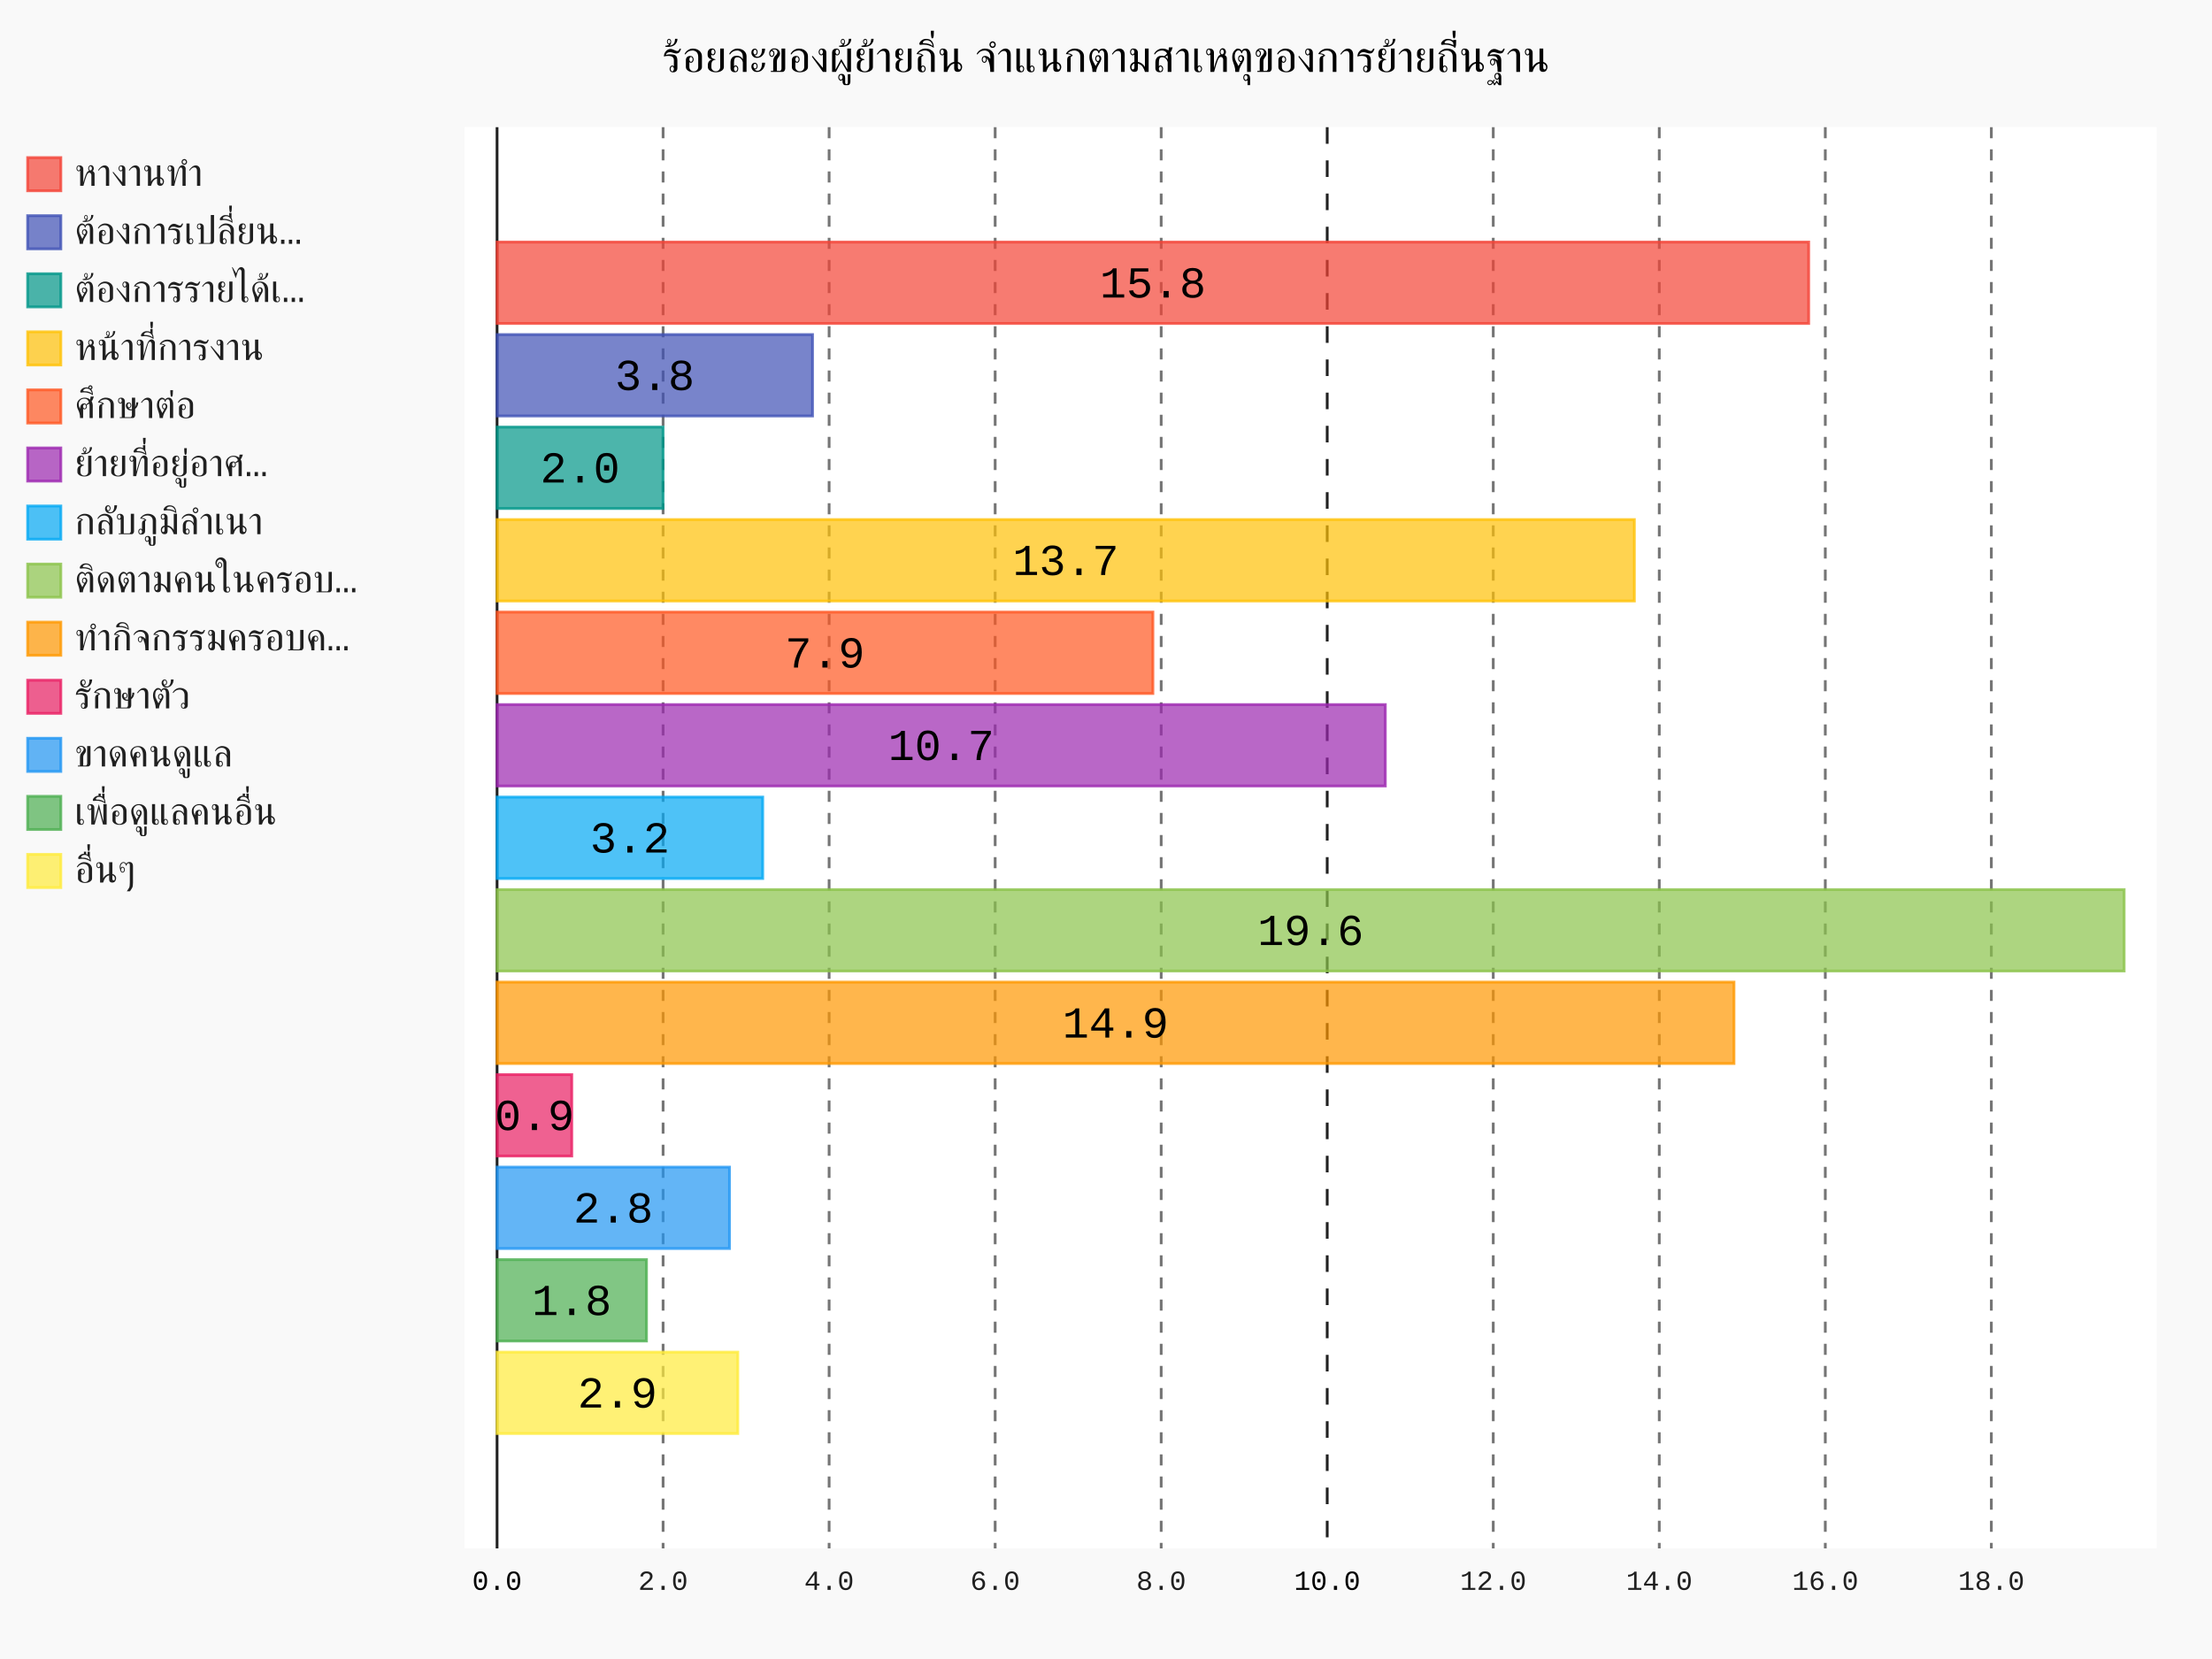
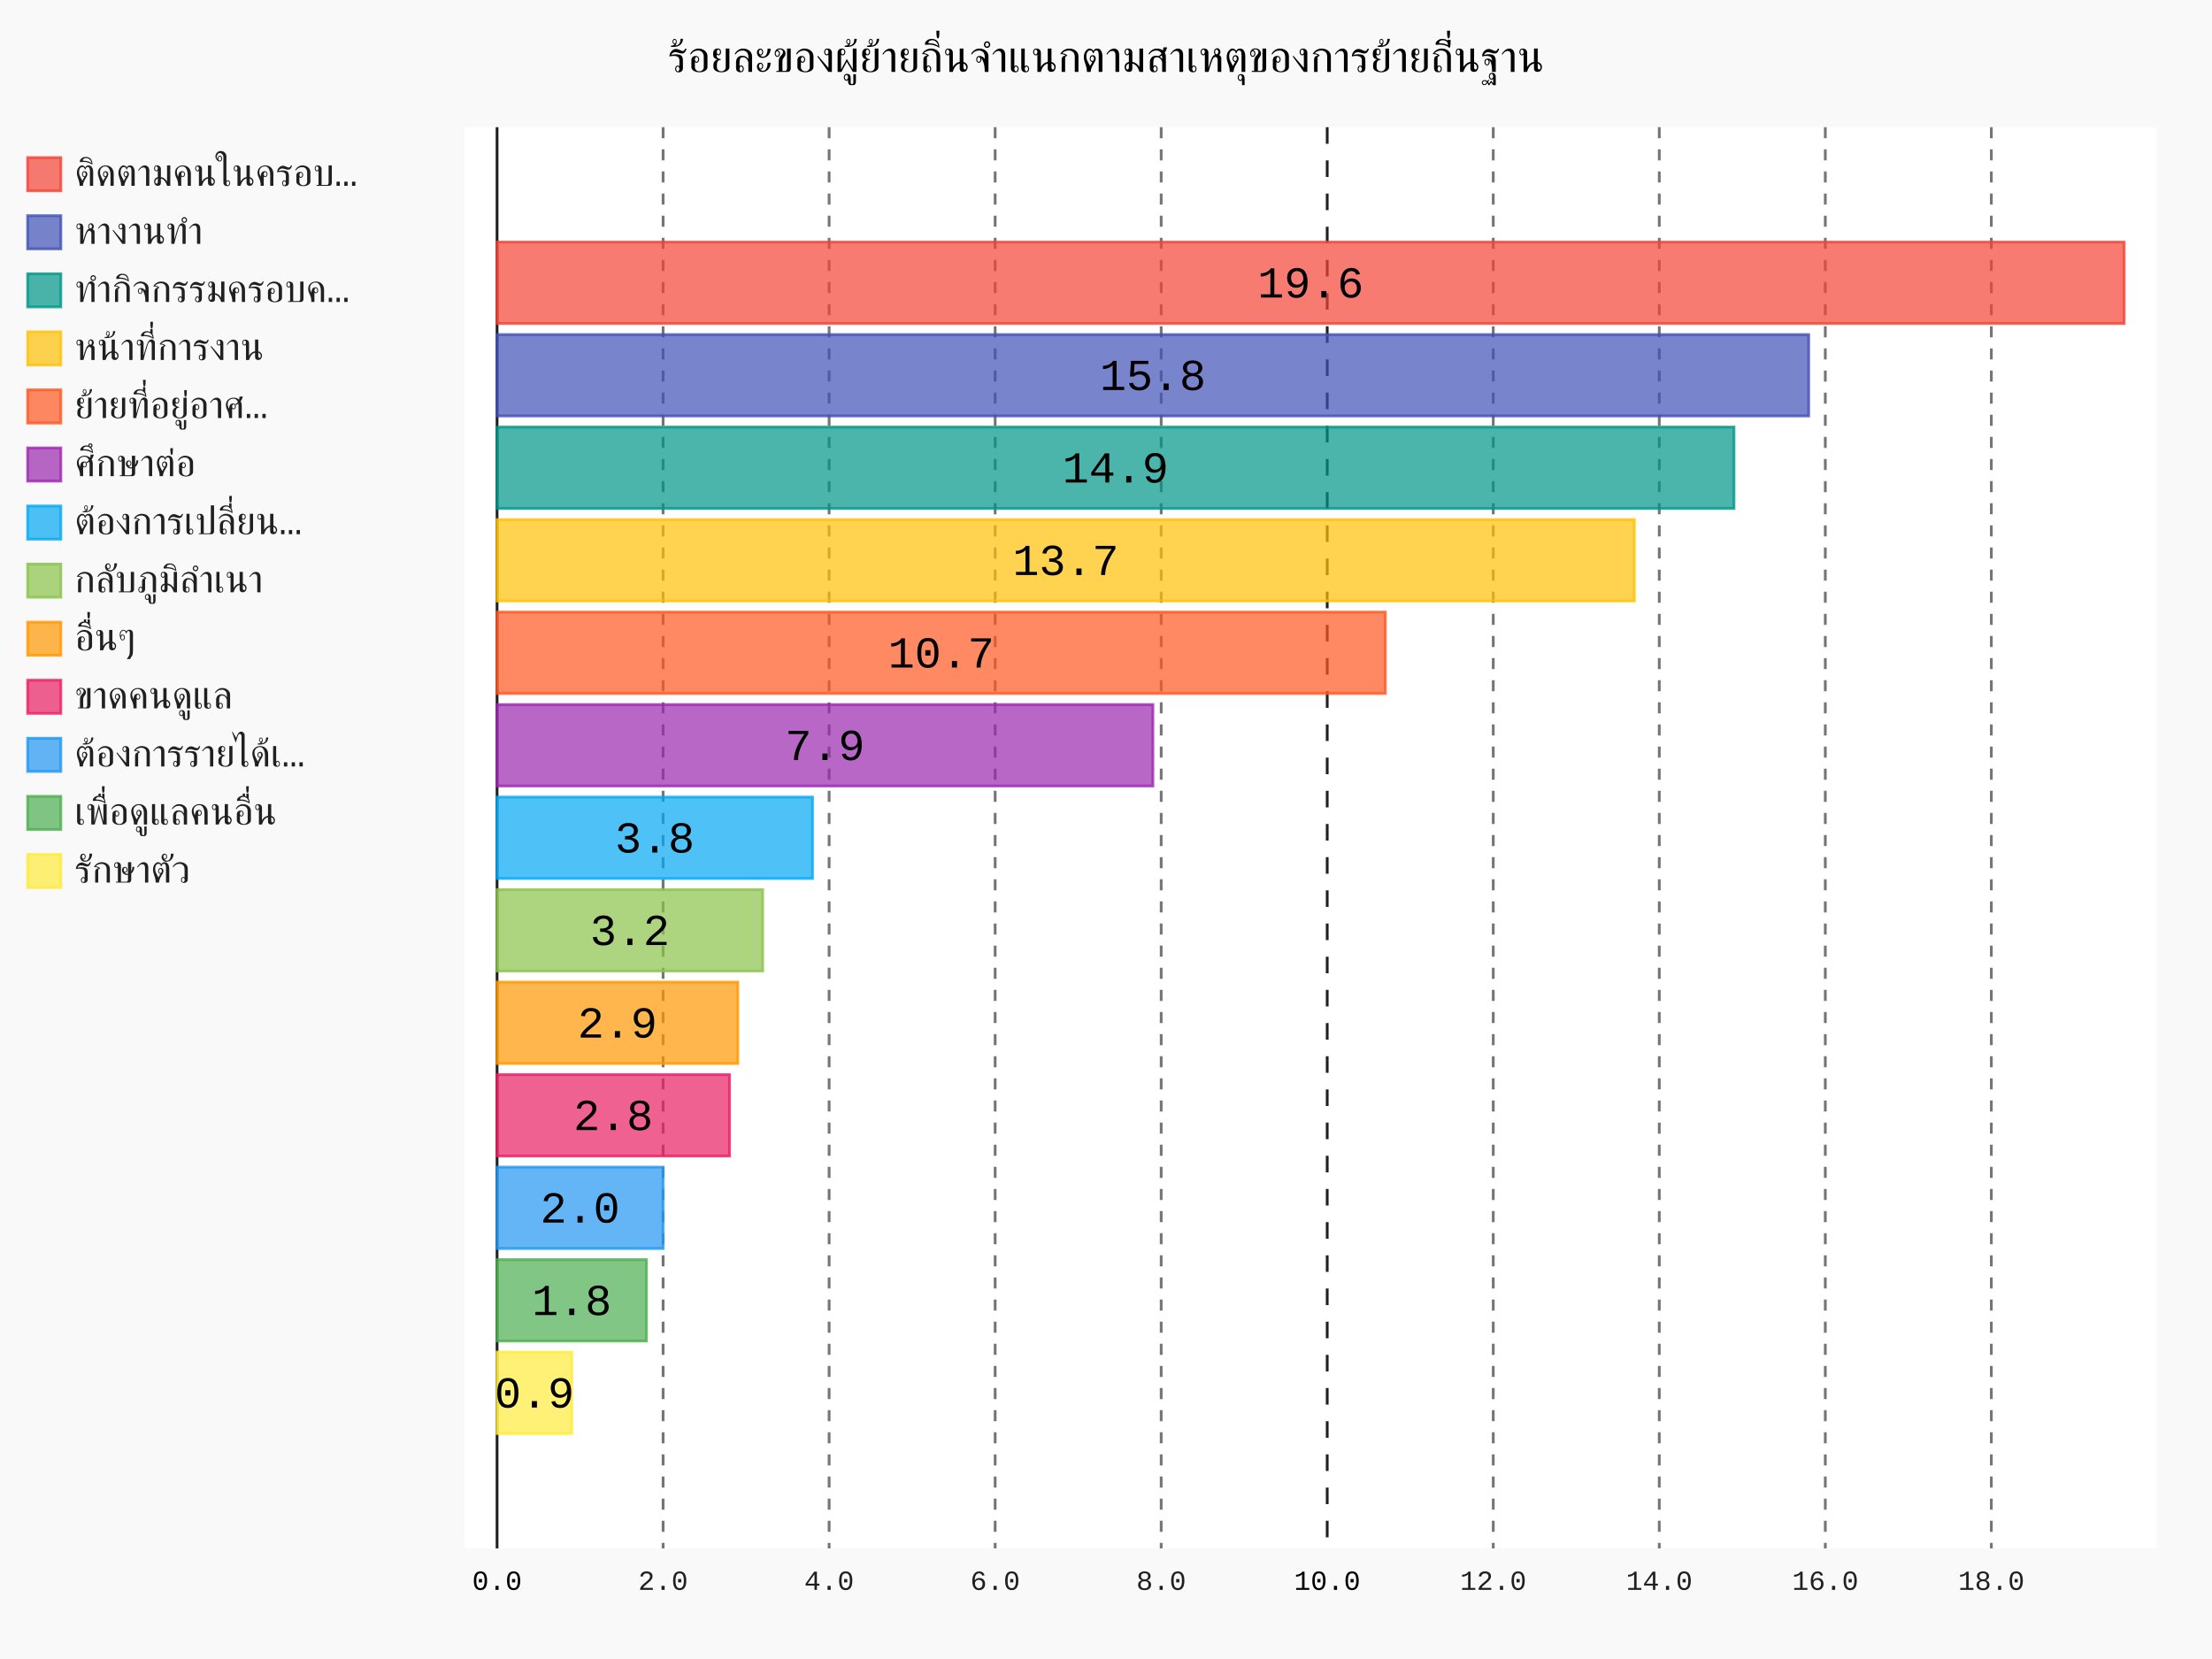
- <svg xmlns="http://www.w3.org/2000/svg" class="pygal-chart" id="chart-9659eba2-19d5-43ab-9dcb-9ded11b7f177" viewBox="0 0 800 600">
+ <svg xmlns="http://www.w3.org/2000/svg" class="pygal-chart" id="chart-30365816-6caa-4c1a-92ba-00dc24c5ebdd" viewBox="0 0 800 600">
  <defs>
-     <style type="text/css">#chart-9659eba2-19d5-43ab-9dcb-9ded11b7f177{-webkit-user-select:none;-webkit-font-smoothing:antialiased;font-family:Consolas,"Liberation Mono",Menlo,Courier,monospace}#chart-9659eba2-19d5-43ab-9dcb-9ded11b7f177 .title{font-family:Consolas,"Liberation Mono",Menlo,Courier,monospace;font-size:16px}#chart-9659eba2-19d5-43ab-9dcb-9ded11b7f177 .legends .legend text{font-family:Consolas,"Liberation Mono",Menlo,Courier,monospace;font-size:14px}#chart-9659eba2-19d5-43ab-9dcb-9ded11b7f177 .axis text{font-family:Consolas,"Liberation Mono",Menlo,Courier,monospace;font-size:10px}#chart-9659eba2-19d5-43ab-9dcb-9ded11b7f177 .axis text.major{font-family:Consolas,"Liberation Mono",Menlo,Courier,monospace;font-size:10px}#chart-9659eba2-19d5-43ab-9dcb-9ded11b7f177 .text-overlay text.value{font-family:Consolas,"Liberation Mono",Menlo,Courier,monospace;font-size:16px}#chart-9659eba2-19d5-43ab-9dcb-9ded11b7f177 .text-overlay text.label{font-family:Consolas,"Liberation Mono",Menlo,Courier,monospace;font-size:10px}#chart-9659eba2-19d5-43ab-9dcb-9ded11b7f177 .tooltip{font-family:Consolas,"Liberation Mono",Menlo,Courier,monospace;font-size:14px}#chart-9659eba2-19d5-43ab-9dcb-9ded11b7f177 text.no_data{font-family:Consolas,"Liberation Mono",Menlo,Courier,monospace;font-size:64px}
- #chart-9659eba2-19d5-43ab-9dcb-9ded11b7f177{background-color:rgba(249,249,249,1)}#chart-9659eba2-19d5-43ab-9dcb-9ded11b7f177 path,#chart-9659eba2-19d5-43ab-9dcb-9ded11b7f177 line,#chart-9659eba2-19d5-43ab-9dcb-9ded11b7f177 rect,#chart-9659eba2-19d5-43ab-9dcb-9ded11b7f177 circle{-webkit-transition:150ms;-moz-transition:150ms;transition:150ms}#chart-9659eba2-19d5-43ab-9dcb-9ded11b7f177 .graph &gt; .background{fill:rgba(249,249,249,1)}#chart-9659eba2-19d5-43ab-9dcb-9ded11b7f177 .plot &gt; .background{fill:rgba(255,255,255,1)}#chart-9659eba2-19d5-43ab-9dcb-9ded11b7f177 .graph{fill:rgba(0,0,0,.87)}#chart-9659eba2-19d5-43ab-9dcb-9ded11b7f177 text.no_data{fill:rgba(0,0,0,1)}#chart-9659eba2-19d5-43ab-9dcb-9ded11b7f177 .title{fill:rgba(0,0,0,1)}#chart-9659eba2-19d5-43ab-9dcb-9ded11b7f177 .legends .legend text{fill:rgba(0,0,0,.87)}#chart-9659eba2-19d5-43ab-9dcb-9ded11b7f177 .legends .legend:hover text{fill:rgba(0,0,0,1)}#chart-9659eba2-19d5-43ab-9dcb-9ded11b7f177 .axis .line{stroke:rgba(0,0,0,1)}#chart-9659eba2-19d5-43ab-9dcb-9ded11b7f177 .axis .guide.line{stroke:rgba(0,0,0,.54)}#chart-9659eba2-19d5-43ab-9dcb-9ded11b7f177 .axis .major.line{stroke:rgba(0,0,0,.87)}#chart-9659eba2-19d5-43ab-9dcb-9ded11b7f177 .axis text.major{fill:rgba(0,0,0,1)}#chart-9659eba2-19d5-43ab-9dcb-9ded11b7f177 .axis.y .guides:hover .guide.line,#chart-9659eba2-19d5-43ab-9dcb-9ded11b7f177 .line-graph .axis.x .guides:hover .guide.line,#chart-9659eba2-19d5-43ab-9dcb-9ded11b7f177 .stackedline-graph .axis.x .guides:hover .guide.line,#chart-9659eba2-19d5-43ab-9dcb-9ded11b7f177 .xy-graph .axis.x .guides:hover .guide.line{stroke:rgba(0,0,0,1)}#chart-9659eba2-19d5-43ab-9dcb-9ded11b7f177 .axis .guides:hover text{fill:rgba(0,0,0,1)}#chart-9659eba2-19d5-43ab-9dcb-9ded11b7f177 .reactive{fill-opacity:.7;stroke-opacity:.8}#chart-9659eba2-19d5-43ab-9dcb-9ded11b7f177 .ci{stroke:rgba(0,0,0,.87)}#chart-9659eba2-19d5-43ab-9dcb-9ded11b7f177 .reactive.active,#chart-9659eba2-19d5-43ab-9dcb-9ded11b7f177 .active .reactive{fill-opacity:.8;stroke-opacity:.9;stroke-width:4}#chart-9659eba2-19d5-43ab-9dcb-9ded11b7f177 .ci .reactive.active{stroke-width:1.5}#chart-9659eba2-19d5-43ab-9dcb-9ded11b7f177 .series text{fill:rgba(0,0,0,1)}#chart-9659eba2-19d5-43ab-9dcb-9ded11b7f177 .tooltip rect{fill:rgba(255,255,255,1);stroke:rgba(0,0,0,1);-webkit-transition:opacity 150ms;-moz-transition:opacity 150ms;transition:opacity 150ms}#chart-9659eba2-19d5-43ab-9dcb-9ded11b7f177 .tooltip .label{fill:rgba(0,0,0,.87)}#chart-9659eba2-19d5-43ab-9dcb-9ded11b7f177 .tooltip .label{fill:rgba(0,0,0,.87)}#chart-9659eba2-19d5-43ab-9dcb-9ded11b7f177 .tooltip .legend{font-size:.8em;fill:rgba(0,0,0,.54)}#chart-9659eba2-19d5-43ab-9dcb-9ded11b7f177 .tooltip .x_label{font-size:.6em;fill:rgba(0,0,0,1)}#chart-9659eba2-19d5-43ab-9dcb-9ded11b7f177 .tooltip .xlink{font-size:.5em;text-decoration:underline}#chart-9659eba2-19d5-43ab-9dcb-9ded11b7f177 .tooltip .value{font-size:1.5em}#chart-9659eba2-19d5-43ab-9dcb-9ded11b7f177 .bound{font-size:.5em}#chart-9659eba2-19d5-43ab-9dcb-9ded11b7f177 .max-value{font-size:.75em;fill:rgba(0,0,0,.54)}#chart-9659eba2-19d5-43ab-9dcb-9ded11b7f177 .map-element{fill:rgba(255,255,255,1);stroke:rgba(0,0,0,.54) !important}#chart-9659eba2-19d5-43ab-9dcb-9ded11b7f177 .map-element .reactive{fill-opacity:inherit;stroke-opacity:inherit}#chart-9659eba2-19d5-43ab-9dcb-9ded11b7f177 .color-0,#chart-9659eba2-19d5-43ab-9dcb-9ded11b7f177 .color-0 a:visited{stroke:#F44336;fill:#F44336}#chart-9659eba2-19d5-43ab-9dcb-9ded11b7f177 .color-1,#chart-9659eba2-19d5-43ab-9dcb-9ded11b7f177 .color-1 a:visited{stroke:#3F51B5;fill:#3F51B5}#chart-9659eba2-19d5-43ab-9dcb-9ded11b7f177 .color-2,#chart-9659eba2-19d5-43ab-9dcb-9ded11b7f177 .color-2 a:visited{stroke:#009688;fill:#009688}#chart-9659eba2-19d5-43ab-9dcb-9ded11b7f177 .color-3,#chart-9659eba2-19d5-43ab-9dcb-9ded11b7f177 .color-3 a:visited{stroke:#FFC107;fill:#FFC107}#chart-9659eba2-19d5-43ab-9dcb-9ded11b7f177 .color-4,#chart-9659eba2-19d5-43ab-9dcb-9ded11b7f177 .color-4 a:visited{stroke:#FF5722;fill:#FF5722}#chart-9659eba2-19d5-43ab-9dcb-9ded11b7f177 .color-5,#chart-9659eba2-19d5-43ab-9dcb-9ded11b7f177 .color-5 a:visited{stroke:#9C27B0;fill:#9C27B0}#chart-9659eba2-19d5-43ab-9dcb-9ded11b7f177 .color-6,#chart-9659eba2-19d5-43ab-9dcb-9ded11b7f177 .color-6 a:visited{stroke:#03A9F4;fill:#03A9F4}#chart-9659eba2-19d5-43ab-9dcb-9ded11b7f177 .color-7,#chart-9659eba2-19d5-43ab-9dcb-9ded11b7f177 .color-7 a:visited{stroke:#8BC34A;fill:#8BC34A}#chart-9659eba2-19d5-43ab-9dcb-9ded11b7f177 .color-8,#chart-9659eba2-19d5-43ab-9dcb-9ded11b7f177 .color-8 a:visited{stroke:#FF9800;fill:#FF9800}#chart-9659eba2-19d5-43ab-9dcb-9ded11b7f177 .color-9,#chart-9659eba2-19d5-43ab-9dcb-9ded11b7f177 .color-9 a:visited{stroke:#E91E63;fill:#E91E63}#chart-9659eba2-19d5-43ab-9dcb-9ded11b7f177 .color-10,#chart-9659eba2-19d5-43ab-9dcb-9ded11b7f177 .color-10 a:visited{stroke:#2196F3;fill:#2196F3}#chart-9659eba2-19d5-43ab-9dcb-9ded11b7f177 .color-11,#chart-9659eba2-19d5-43ab-9dcb-9ded11b7f177 .color-11 a:visited{stroke:#4CAF50;fill:#4CAF50}#chart-9659eba2-19d5-43ab-9dcb-9ded11b7f177 .color-12,#chart-9659eba2-19d5-43ab-9dcb-9ded11b7f177 .color-12 a:visited{stroke:#FFEB3B;fill:#FFEB3B}#chart-9659eba2-19d5-43ab-9dcb-9ded11b7f177 .text-overlay .color-0 text{fill:black}#chart-9659eba2-19d5-43ab-9dcb-9ded11b7f177 .text-overlay .color-1 text{fill:black}#chart-9659eba2-19d5-43ab-9dcb-9ded11b7f177 .text-overlay .color-2 text{fill:black}#chart-9659eba2-19d5-43ab-9dcb-9ded11b7f177 .text-overlay .color-3 text{fill:black}#chart-9659eba2-19d5-43ab-9dcb-9ded11b7f177 .text-overlay .color-4 text{fill:black}#chart-9659eba2-19d5-43ab-9dcb-9ded11b7f177 .text-overlay .color-5 text{fill:black}#chart-9659eba2-19d5-43ab-9dcb-9ded11b7f177 .text-overlay .color-6 text{fill:black}#chart-9659eba2-19d5-43ab-9dcb-9ded11b7f177 .text-overlay .color-7 text{fill:black}#chart-9659eba2-19d5-43ab-9dcb-9ded11b7f177 .text-overlay .color-8 text{fill:black}#chart-9659eba2-19d5-43ab-9dcb-9ded11b7f177 .text-overlay .color-9 text{fill:black}#chart-9659eba2-19d5-43ab-9dcb-9ded11b7f177 .text-overlay .color-10 text{fill:black}#chart-9659eba2-19d5-43ab-9dcb-9ded11b7f177 .text-overlay .color-11 text{fill:black}#chart-9659eba2-19d5-43ab-9dcb-9ded11b7f177 .text-overlay .color-12 text{fill:black}
- #chart-9659eba2-19d5-43ab-9dcb-9ded11b7f177 text.no_data{text-anchor:middle}#chart-9659eba2-19d5-43ab-9dcb-9ded11b7f177 .guide.line{fill:none}#chart-9659eba2-19d5-43ab-9dcb-9ded11b7f177 .centered{text-anchor:middle}#chart-9659eba2-19d5-43ab-9dcb-9ded11b7f177 .title{text-anchor:middle}#chart-9659eba2-19d5-43ab-9dcb-9ded11b7f177 .legends .legend text{fill-opacity:1}#chart-9659eba2-19d5-43ab-9dcb-9ded11b7f177 .axis.x text{text-anchor:middle}#chart-9659eba2-19d5-43ab-9dcb-9ded11b7f177 .axis.x:not(.web) text[transform]{text-anchor:start}#chart-9659eba2-19d5-43ab-9dcb-9ded11b7f177 .axis.x:not(.web) text[transform].backwards{text-anchor:end}#chart-9659eba2-19d5-43ab-9dcb-9ded11b7f177 .axis.y text{text-anchor:end}#chart-9659eba2-19d5-43ab-9dcb-9ded11b7f177 .axis.y text[transform].backwards{text-anchor:start}#chart-9659eba2-19d5-43ab-9dcb-9ded11b7f177 .axis.y2 text{text-anchor:start}#chart-9659eba2-19d5-43ab-9dcb-9ded11b7f177 .axis.y2 text[transform].backwards{text-anchor:end}#chart-9659eba2-19d5-43ab-9dcb-9ded11b7f177 .axis .guide.line{stroke-dasharray:4,4}#chart-9659eba2-19d5-43ab-9dcb-9ded11b7f177 .axis .major.guide.line{stroke-dasharray:6,6}#chart-9659eba2-19d5-43ab-9dcb-9ded11b7f177 .horizontal .axis.y .guide.line,#chart-9659eba2-19d5-43ab-9dcb-9ded11b7f177 .horizontal .axis.y2 .guide.line,#chart-9659eba2-19d5-43ab-9dcb-9ded11b7f177 .vertical .axis.x .guide.line{opacity:0}#chart-9659eba2-19d5-43ab-9dcb-9ded11b7f177 .horizontal .axis.always_show .guide.line,#chart-9659eba2-19d5-43ab-9dcb-9ded11b7f177 .vertical .axis.always_show .guide.line{opacity:1 !important}#chart-9659eba2-19d5-43ab-9dcb-9ded11b7f177 .axis.y .guides:hover .guide.line,#chart-9659eba2-19d5-43ab-9dcb-9ded11b7f177 .axis.y2 .guides:hover .guide.line,#chart-9659eba2-19d5-43ab-9dcb-9ded11b7f177 .axis.x .guides:hover .guide.line{opacity:1}#chart-9659eba2-19d5-43ab-9dcb-9ded11b7f177 .axis .guides:hover text{opacity:1}#chart-9659eba2-19d5-43ab-9dcb-9ded11b7f177 .nofill{fill:none}#chart-9659eba2-19d5-43ab-9dcb-9ded11b7f177 .subtle-fill{fill-opacity:.2}#chart-9659eba2-19d5-43ab-9dcb-9ded11b7f177 .dot{stroke-width:1px;fill-opacity:1}#chart-9659eba2-19d5-43ab-9dcb-9ded11b7f177 .dot.active{stroke-width:5px}#chart-9659eba2-19d5-43ab-9dcb-9ded11b7f177 .dot.negative{fill:transparent}#chart-9659eba2-19d5-43ab-9dcb-9ded11b7f177 text,#chart-9659eba2-19d5-43ab-9dcb-9ded11b7f177 tspan{stroke:none !important}#chart-9659eba2-19d5-43ab-9dcb-9ded11b7f177 .series text.active{opacity:1}#chart-9659eba2-19d5-43ab-9dcb-9ded11b7f177 .tooltip rect{fill-opacity:.95;stroke-width:.5}#chart-9659eba2-19d5-43ab-9dcb-9ded11b7f177 .tooltip text{fill-opacity:1}#chart-9659eba2-19d5-43ab-9dcb-9ded11b7f177 .showable{visibility:hidden}#chart-9659eba2-19d5-43ab-9dcb-9ded11b7f177 .showable.shown{visibility:visible}#chart-9659eba2-19d5-43ab-9dcb-9ded11b7f177 .gauge-background{fill:rgba(229,229,229,1);stroke:none}#chart-9659eba2-19d5-43ab-9dcb-9ded11b7f177 .bg-lines{stroke:rgba(249,249,249,1);stroke-width:2px}</style>
+     <style type="text/css">#chart-30365816-6caa-4c1a-92ba-00dc24c5ebdd{-webkit-user-select:none;-webkit-font-smoothing:antialiased;font-family:Consolas,"Liberation Mono",Menlo,Courier,monospace}#chart-30365816-6caa-4c1a-92ba-00dc24c5ebdd .title{font-family:Consolas,"Liberation Mono",Menlo,Courier,monospace;font-size:16px}#chart-30365816-6caa-4c1a-92ba-00dc24c5ebdd .legends .legend text{font-family:Consolas,"Liberation Mono",Menlo,Courier,monospace;font-size:14px}#chart-30365816-6caa-4c1a-92ba-00dc24c5ebdd .axis text{font-family:Consolas,"Liberation Mono",Menlo,Courier,monospace;font-size:10px}#chart-30365816-6caa-4c1a-92ba-00dc24c5ebdd .axis text.major{font-family:Consolas,"Liberation Mono",Menlo,Courier,monospace;font-size:10px}#chart-30365816-6caa-4c1a-92ba-00dc24c5ebdd .text-overlay text.value{font-family:Consolas,"Liberation Mono",Menlo,Courier,monospace;font-size:16px}#chart-30365816-6caa-4c1a-92ba-00dc24c5ebdd .text-overlay text.label{font-family:Consolas,"Liberation Mono",Menlo,Courier,monospace;font-size:10px}#chart-30365816-6caa-4c1a-92ba-00dc24c5ebdd .tooltip{font-family:Consolas,"Liberation Mono",Menlo,Courier,monospace;font-size:14px}#chart-30365816-6caa-4c1a-92ba-00dc24c5ebdd text.no_data{font-family:Consolas,"Liberation Mono",Menlo,Courier,monospace;font-size:64px}
+ #chart-30365816-6caa-4c1a-92ba-00dc24c5ebdd{background-color:rgba(249,249,249,1)}#chart-30365816-6caa-4c1a-92ba-00dc24c5ebdd path,#chart-30365816-6caa-4c1a-92ba-00dc24c5ebdd line,#chart-30365816-6caa-4c1a-92ba-00dc24c5ebdd rect,#chart-30365816-6caa-4c1a-92ba-00dc24c5ebdd circle{-webkit-transition:150ms;-moz-transition:150ms;transition:150ms}#chart-30365816-6caa-4c1a-92ba-00dc24c5ebdd .graph &gt; .background{fill:rgba(249,249,249,1)}#chart-30365816-6caa-4c1a-92ba-00dc24c5ebdd .plot &gt; .background{fill:rgba(255,255,255,1)}#chart-30365816-6caa-4c1a-92ba-00dc24c5ebdd .graph{fill:rgba(0,0,0,.87)}#chart-30365816-6caa-4c1a-92ba-00dc24c5ebdd text.no_data{fill:rgba(0,0,0,1)}#chart-30365816-6caa-4c1a-92ba-00dc24c5ebdd .title{fill:rgba(0,0,0,1)}#chart-30365816-6caa-4c1a-92ba-00dc24c5ebdd .legends .legend text{fill:rgba(0,0,0,.87)}#chart-30365816-6caa-4c1a-92ba-00dc24c5ebdd .legends .legend:hover text{fill:rgba(0,0,0,1)}#chart-30365816-6caa-4c1a-92ba-00dc24c5ebdd .axis .line{stroke:rgba(0,0,0,1)}#chart-30365816-6caa-4c1a-92ba-00dc24c5ebdd .axis .guide.line{stroke:rgba(0,0,0,.54)}#chart-30365816-6caa-4c1a-92ba-00dc24c5ebdd .axis .major.line{stroke:rgba(0,0,0,.87)}#chart-30365816-6caa-4c1a-92ba-00dc24c5ebdd .axis text.major{fill:rgba(0,0,0,1)}#chart-30365816-6caa-4c1a-92ba-00dc24c5ebdd .axis.y .guides:hover .guide.line,#chart-30365816-6caa-4c1a-92ba-00dc24c5ebdd .line-graph .axis.x .guides:hover .guide.line,#chart-30365816-6caa-4c1a-92ba-00dc24c5ebdd .stackedline-graph .axis.x .guides:hover .guide.line,#chart-30365816-6caa-4c1a-92ba-00dc24c5ebdd .xy-graph .axis.x .guides:hover .guide.line{stroke:rgba(0,0,0,1)}#chart-30365816-6caa-4c1a-92ba-00dc24c5ebdd .axis .guides:hover text{fill:rgba(0,0,0,1)}#chart-30365816-6caa-4c1a-92ba-00dc24c5ebdd .reactive{fill-opacity:.7;stroke-opacity:.8}#chart-30365816-6caa-4c1a-92ba-00dc24c5ebdd .ci{stroke:rgba(0,0,0,.87)}#chart-30365816-6caa-4c1a-92ba-00dc24c5ebdd .reactive.active,#chart-30365816-6caa-4c1a-92ba-00dc24c5ebdd .active .reactive{fill-opacity:.8;stroke-opacity:.9;stroke-width:4}#chart-30365816-6caa-4c1a-92ba-00dc24c5ebdd .ci .reactive.active{stroke-width:1.5}#chart-30365816-6caa-4c1a-92ba-00dc24c5ebdd .series text{fill:rgba(0,0,0,1)}#chart-30365816-6caa-4c1a-92ba-00dc24c5ebdd .tooltip rect{fill:rgba(255,255,255,1);stroke:rgba(0,0,0,1);-webkit-transition:opacity 150ms;-moz-transition:opacity 150ms;transition:opacity 150ms}#chart-30365816-6caa-4c1a-92ba-00dc24c5ebdd .tooltip .label{fill:rgba(0,0,0,.87)}#chart-30365816-6caa-4c1a-92ba-00dc24c5ebdd .tooltip .label{fill:rgba(0,0,0,.87)}#chart-30365816-6caa-4c1a-92ba-00dc24c5ebdd .tooltip .legend{font-size:.8em;fill:rgba(0,0,0,.54)}#chart-30365816-6caa-4c1a-92ba-00dc24c5ebdd .tooltip .x_label{font-size:.6em;fill:rgba(0,0,0,1)}#chart-30365816-6caa-4c1a-92ba-00dc24c5ebdd .tooltip .xlink{font-size:.5em;text-decoration:underline}#chart-30365816-6caa-4c1a-92ba-00dc24c5ebdd .tooltip .value{font-size:1.5em}#chart-30365816-6caa-4c1a-92ba-00dc24c5ebdd .bound{font-size:.5em}#chart-30365816-6caa-4c1a-92ba-00dc24c5ebdd .max-value{font-size:.75em;fill:rgba(0,0,0,.54)}#chart-30365816-6caa-4c1a-92ba-00dc24c5ebdd .map-element{fill:rgba(255,255,255,1);stroke:rgba(0,0,0,.54) !important}#chart-30365816-6caa-4c1a-92ba-00dc24c5ebdd .map-element .reactive{fill-opacity:inherit;stroke-opacity:inherit}#chart-30365816-6caa-4c1a-92ba-00dc24c5ebdd .color-0,#chart-30365816-6caa-4c1a-92ba-00dc24c5ebdd .color-0 a:visited{stroke:#F44336;fill:#F44336}#chart-30365816-6caa-4c1a-92ba-00dc24c5ebdd .color-1,#chart-30365816-6caa-4c1a-92ba-00dc24c5ebdd .color-1 a:visited{stroke:#3F51B5;fill:#3F51B5}#chart-30365816-6caa-4c1a-92ba-00dc24c5ebdd .color-2,#chart-30365816-6caa-4c1a-92ba-00dc24c5ebdd .color-2 a:visited{stroke:#009688;fill:#009688}#chart-30365816-6caa-4c1a-92ba-00dc24c5ebdd .color-3,#chart-30365816-6caa-4c1a-92ba-00dc24c5ebdd .color-3 a:visited{stroke:#FFC107;fill:#FFC107}#chart-30365816-6caa-4c1a-92ba-00dc24c5ebdd .color-4,#chart-30365816-6caa-4c1a-92ba-00dc24c5ebdd .color-4 a:visited{stroke:#FF5722;fill:#FF5722}#chart-30365816-6caa-4c1a-92ba-00dc24c5ebdd .color-5,#chart-30365816-6caa-4c1a-92ba-00dc24c5ebdd .color-5 a:visited{stroke:#9C27B0;fill:#9C27B0}#chart-30365816-6caa-4c1a-92ba-00dc24c5ebdd .color-6,#chart-30365816-6caa-4c1a-92ba-00dc24c5ebdd .color-6 a:visited{stroke:#03A9F4;fill:#03A9F4}#chart-30365816-6caa-4c1a-92ba-00dc24c5ebdd .color-7,#chart-30365816-6caa-4c1a-92ba-00dc24c5ebdd .color-7 a:visited{stroke:#8BC34A;fill:#8BC34A}#chart-30365816-6caa-4c1a-92ba-00dc24c5ebdd .color-8,#chart-30365816-6caa-4c1a-92ba-00dc24c5ebdd .color-8 a:visited{stroke:#FF9800;fill:#FF9800}#chart-30365816-6caa-4c1a-92ba-00dc24c5ebdd .color-9,#chart-30365816-6caa-4c1a-92ba-00dc24c5ebdd .color-9 a:visited{stroke:#E91E63;fill:#E91E63}#chart-30365816-6caa-4c1a-92ba-00dc24c5ebdd .color-10,#chart-30365816-6caa-4c1a-92ba-00dc24c5ebdd .color-10 a:visited{stroke:#2196F3;fill:#2196F3}#chart-30365816-6caa-4c1a-92ba-00dc24c5ebdd .color-11,#chart-30365816-6caa-4c1a-92ba-00dc24c5ebdd .color-11 a:visited{stroke:#4CAF50;fill:#4CAF50}#chart-30365816-6caa-4c1a-92ba-00dc24c5ebdd .color-12,#chart-30365816-6caa-4c1a-92ba-00dc24c5ebdd .color-12 a:visited{stroke:#FFEB3B;fill:#FFEB3B}#chart-30365816-6caa-4c1a-92ba-00dc24c5ebdd .text-overlay .color-0 text{fill:black}#chart-30365816-6caa-4c1a-92ba-00dc24c5ebdd .text-overlay .color-1 text{fill:black}#chart-30365816-6caa-4c1a-92ba-00dc24c5ebdd .text-overlay .color-2 text{fill:black}#chart-30365816-6caa-4c1a-92ba-00dc24c5ebdd .text-overlay .color-3 text{fill:black}#chart-30365816-6caa-4c1a-92ba-00dc24c5ebdd .text-overlay .color-4 text{fill:black}#chart-30365816-6caa-4c1a-92ba-00dc24c5ebdd .text-overlay .color-5 text{fill:black}#chart-30365816-6caa-4c1a-92ba-00dc24c5ebdd .text-overlay .color-6 text{fill:black}#chart-30365816-6caa-4c1a-92ba-00dc24c5ebdd .text-overlay .color-7 text{fill:black}#chart-30365816-6caa-4c1a-92ba-00dc24c5ebdd .text-overlay .color-8 text{fill:black}#chart-30365816-6caa-4c1a-92ba-00dc24c5ebdd .text-overlay .color-9 text{fill:black}#chart-30365816-6caa-4c1a-92ba-00dc24c5ebdd .text-overlay .color-10 text{fill:black}#chart-30365816-6caa-4c1a-92ba-00dc24c5ebdd .text-overlay .color-11 text{fill:black}#chart-30365816-6caa-4c1a-92ba-00dc24c5ebdd .text-overlay .color-12 text{fill:black}
+ #chart-30365816-6caa-4c1a-92ba-00dc24c5ebdd text.no_data{text-anchor:middle}#chart-30365816-6caa-4c1a-92ba-00dc24c5ebdd .guide.line{fill:none}#chart-30365816-6caa-4c1a-92ba-00dc24c5ebdd .centered{text-anchor:middle}#chart-30365816-6caa-4c1a-92ba-00dc24c5ebdd .title{text-anchor:middle}#chart-30365816-6caa-4c1a-92ba-00dc24c5ebdd .legends .legend text{fill-opacity:1}#chart-30365816-6caa-4c1a-92ba-00dc24c5ebdd .axis.x text{text-anchor:middle}#chart-30365816-6caa-4c1a-92ba-00dc24c5ebdd .axis.x:not(.web) text[transform]{text-anchor:start}#chart-30365816-6caa-4c1a-92ba-00dc24c5ebdd .axis.x:not(.web) text[transform].backwards{text-anchor:end}#chart-30365816-6caa-4c1a-92ba-00dc24c5ebdd .axis.y text{text-anchor:end}#chart-30365816-6caa-4c1a-92ba-00dc24c5ebdd .axis.y text[transform].backwards{text-anchor:start}#chart-30365816-6caa-4c1a-92ba-00dc24c5ebdd .axis.y2 text{text-anchor:start}#chart-30365816-6caa-4c1a-92ba-00dc24c5ebdd .axis.y2 text[transform].backwards{text-anchor:end}#chart-30365816-6caa-4c1a-92ba-00dc24c5ebdd .axis .guide.line{stroke-dasharray:4,4}#chart-30365816-6caa-4c1a-92ba-00dc24c5ebdd .axis .major.guide.line{stroke-dasharray:6,6}#chart-30365816-6caa-4c1a-92ba-00dc24c5ebdd .horizontal .axis.y .guide.line,#chart-30365816-6caa-4c1a-92ba-00dc24c5ebdd .horizontal .axis.y2 .guide.line,#chart-30365816-6caa-4c1a-92ba-00dc24c5ebdd .vertical .axis.x .guide.line{opacity:0}#chart-30365816-6caa-4c1a-92ba-00dc24c5ebdd .horizontal .axis.always_show .guide.line,#chart-30365816-6caa-4c1a-92ba-00dc24c5ebdd .vertical .axis.always_show .guide.line{opacity:1 !important}#chart-30365816-6caa-4c1a-92ba-00dc24c5ebdd .axis.y .guides:hover .guide.line,#chart-30365816-6caa-4c1a-92ba-00dc24c5ebdd .axis.y2 .guides:hover .guide.line,#chart-30365816-6caa-4c1a-92ba-00dc24c5ebdd .axis.x .guides:hover .guide.line{opacity:1}#chart-30365816-6caa-4c1a-92ba-00dc24c5ebdd .axis .guides:hover text{opacity:1}#chart-30365816-6caa-4c1a-92ba-00dc24c5ebdd .nofill{fill:none}#chart-30365816-6caa-4c1a-92ba-00dc24c5ebdd .subtle-fill{fill-opacity:.2}#chart-30365816-6caa-4c1a-92ba-00dc24c5ebdd .dot{stroke-width:1px;fill-opacity:1}#chart-30365816-6caa-4c1a-92ba-00dc24c5ebdd .dot.active{stroke-width:5px}#chart-30365816-6caa-4c1a-92ba-00dc24c5ebdd .dot.negative{fill:transparent}#chart-30365816-6caa-4c1a-92ba-00dc24c5ebdd text,#chart-30365816-6caa-4c1a-92ba-00dc24c5ebdd tspan{stroke:none !important}#chart-30365816-6caa-4c1a-92ba-00dc24c5ebdd .series text.active{opacity:1}#chart-30365816-6caa-4c1a-92ba-00dc24c5ebdd .tooltip rect{fill-opacity:.95;stroke-width:.5}#chart-30365816-6caa-4c1a-92ba-00dc24c5ebdd .tooltip text{fill-opacity:1}#chart-30365816-6caa-4c1a-92ba-00dc24c5ebdd .showable{visibility:hidden}#chart-30365816-6caa-4c1a-92ba-00dc24c5ebdd .showable.shown{visibility:visible}#chart-30365816-6caa-4c1a-92ba-00dc24c5ebdd .gauge-background{fill:rgba(229,229,229,1);stroke:none}#chart-30365816-6caa-4c1a-92ba-00dc24c5ebdd .bg-lines{stroke:rgba(249,249,249,1);stroke-width:2px}</style>
  </defs>
  <g class="graph horizontalbar-graph horizontal">
    <rect class="background" height="600" width="800" x="0" y="0" />
    <g class="plot" transform="translate(168, 46)">
      <rect class="background" height="514" width="612.0" x="0" y="0" />
      <g class="axis x">
        <g class="guides">
          <path class="major line" d="M11.769 0 v514" />
          <text class="major" x="11.769" y="529.0">0.0</text>
        </g>
        <g class="guides">
          <path class="guide line" d="M71.816 0 v514" />
          <text class="" x="71.816" y="529.0">2.0</text>
        </g>
        <g class="guides">
          <path class="guide line" d="M131.863 0 v514" />
          <text class="" x="131.863" y="529.0">4.0</text>
        </g>
        <g class="guides">
          <path class="guide line" d="M191.911 0 v514" />
          <text class="" x="191.911" y="529.0">6.0</text>
        </g>
        <g class="guides">
          <path class="guide line" d="M251.958 0 v514" />
          <text class="" x="251.958" y="529.0">8.0</text>
        </g>
        <g class="guides">
          <path class="major guide line" d="M312.005 0 v514" />
          <text class="major" x="312.005" y="529.0">10.0</text>
        </g>
        <g class="guides">
          <path class="guide line" d="M372.052 0 v514" />
          <text class="" x="372.052" y="529.0">12.0</text>
        </g>
        <g class="guides">
          <path class="guide line" d="M432.099 0 v514" />
          <text class="" x="432.099" y="529.0">14.0</text>
        </g>
        <g class="guides">
          <path class="guide line" d="M492.146 0 v514" />
          <text class="" x="492.146" y="529.0">16.0</text>
        </g>
        <g class="guides">
          <path class="guide line" d="M552.193 0 v514" />
          <text class="" x="552.193" y="529.0">18.0</text>
        </g>
      </g>
      <g class="series serie-12 color-12">
        <g class="bars">
          <g class="bar">
-             <rect class="rect reactive tooltip-trigger" height="29.441" rx="0" ry="0" width="87.068" x="11.769" y="443.013" />
+             <rect class="rect reactive tooltip-trigger" height="29.441" rx="0" ry="0" width="27.021" x="11.769" y="443.013" />
          </g>
        </g>
      </g>
      <g class="series serie-11 color-11">
        <g class="bars">
          <g class="bar">
            <rect class="rect reactive tooltip-trigger" height="29.441" rx="0" ry="0" width="54.042" x="11.769" y="409.558" />
          </g>
        </g>
      </g>
      <g class="series serie-10 color-10">
        <g class="bars">
          <g class="bar">
-             <rect class="rect reactive tooltip-trigger" height="29.441" rx="0" ry="0" width="84.066" x="11.769" y="376.102" />
+             <rect class="rect reactive tooltip-trigger" height="29.441" rx="0" ry="0" width="60.047" x="11.769" y="376.102" />
          </g>
        </g>
      </g>
      <g class="series serie-9 color-9">
        <g class="bars">
          <g class="bar">
-             <rect class="rect reactive tooltip-trigger" height="29.441" rx="0" ry="0" width="27.021" x="11.769" y="342.646" />
+             <rect class="rect reactive tooltip-trigger" height="29.441" rx="0" ry="0" width="84.066" x="11.769" y="342.646" />
          </g>
        </g>
      </g>
      <g class="series serie-8 color-8">
        <g class="bars">
          <g class="bar">
-             <rect class="rect reactive tooltip-trigger" height="29.441" rx="0" ry="0" width="447.351" x="11.769" y="309.191" />
+             <rect class="rect reactive tooltip-trigger" height="29.441" rx="0" ry="0" width="87.068" x="11.769" y="309.191" />
          </g>
        </g>
      </g>
      <g class="series serie-7 color-7">
        <g class="bars">
          <g class="bar">
-             <rect class="rect reactive tooltip-trigger" height="29.441" rx="0" ry="0" width="588.462" x="11.769" y="275.735" />
+             <rect class="rect reactive tooltip-trigger" height="29.441" rx="0" ry="0" width="96.075" x="11.769" y="275.735" />
          </g>
        </g>
      </g>
      <g class="series serie-6 color-6">
        <g class="bars">
          <g class="bar">
-             <rect class="rect reactive tooltip-trigger" height="29.441" rx="0" ry="0" width="96.075" x="11.769" y="242.28" />
+             <rect class="rect reactive tooltip-trigger" height="29.441" rx="0" ry="0" width="114.089" x="11.769" y="242.28" />
          </g>
        </g>
      </g>
      <g class="series serie-5 color-5">
        <g class="bars">
          <g class="bar">
-             <rect class="rect reactive tooltip-trigger" height="29.441" rx="0" ry="0" width="321.252" x="11.769" y="208.824" />
+             <rect class="rect reactive tooltip-trigger" height="29.441" rx="0" ry="0" width="237.186" x="11.769" y="208.824" />
          </g>
        </g>
      </g>
      <g class="series serie-4 color-4">
        <g class="bars">
          <g class="bar">
-             <rect class="rect reactive tooltip-trigger" height="29.441" rx="0" ry="0" width="237.186" x="11.769" y="175.368" />
+             <rect class="rect reactive tooltip-trigger" height="29.441" rx="0" ry="0" width="321.252" x="11.769" y="175.368" />
          </g>
        </g>
      </g>
      <g class="series serie-3 color-3">
        <g class="bars">
          <g class="bar">
            <rect class="rect reactive tooltip-trigger" height="29.441" rx="0" ry="0" width="411.323" x="11.769" y="141.913" />
          </g>
        </g>
      </g>
      <g class="series serie-2 color-2">
        <g class="bars">
          <g class="bar">
-             <rect class="rect reactive tooltip-trigger" height="29.441" rx="0" ry="0" width="60.047" x="11.769" y="108.457" />
+             <rect class="rect reactive tooltip-trigger" height="29.441" rx="0" ry="0" width="447.351" x="11.769" y="108.457" />
          </g>
        </g>
      </g>
      <g class="series serie-1 color-1">
        <g class="bars">
          <g class="bar">
-             <rect class="rect reactive tooltip-trigger" height="29.441" rx="0" ry="0" width="114.089" x="11.769" y="75.001" />
+             <rect class="rect reactive tooltip-trigger" height="29.441" rx="0" ry="0" width="474.372" x="11.769" y="75.001" />
          </g>
        </g>
      </g>
      <g class="series serie-0 color-0">
        <g class="bars">
          <g class="bar">
-             <rect class="rect reactive tooltip-trigger" height="29.441" rx="0" ry="0" width="474.372" x="11.769" y="41.546" />
+             <rect class="rect reactive tooltip-trigger" height="29.441" rx="0" ry="0" width="588.462" x="11.769" y="41.546" />
          </g>
        </g>
      </g>
    </g>
    <g class="titles">
-       <text class="title plot_title" x="400.0" y="26">ร้อยละของผู้ย้ายถิ่น จำแนกตามสาเหตุของการย้ายถิ่่นฐาน</text>
+       <text class="title plot_title" x="400.0" y="26">ร้อยละของผู้ย้ายถิ่นจำแนกตามสาเหตุของการย้ายถิ่่นฐาน</text>
    </g>
    <g class="plot overlay" transform="translate(168, 46)">
      <g class="series serie-12 color-12" />
      <g class="series serie-11 color-11" />
      <g class="series serie-10 color-10" />
      <g class="series serie-9 color-9" />
      <g class="series serie-8 color-8" />
      <g class="series serie-7 color-7" />
      <g class="series serie-6 color-6" />
      <g class="series serie-5 color-5" />
      <g class="series serie-4 color-4" />
      <g class="series serie-3 color-3" />
      <g class="series serie-2 color-2" />
      <g class="series serie-1 color-1" />
      <g class="series serie-0 color-0" />
    </g>
    <g class="plot text-overlay" transform="translate(168, 46)">
      <g class="series serie-12 color-12">
-         <text class="value" text-anchor="middle" x="55.303" y="463.067">2.9</text>
+         <text class="value" text-anchor="middle" x="25.28" y="463.067">0.9</text>
      </g>
      <g class="series serie-11 color-11">
        <text class="value" text-anchor="middle" x="38.79" y="429.611">1.8</text>
      </g>
      <g class="series serie-10 color-10">
-         <text class="value" text-anchor="middle" x="53.802" y="396.156">2.8</text>
+         <text class="value" text-anchor="middle" x="41.793" y="396.156">2.0</text>
      </g>
      <g class="series serie-9 color-9">
-         <text class="value" text-anchor="middle" x="25.28" y="362.7">0.9</text>
+         <text class="value" text-anchor="middle" x="53.802" y="362.7">2.8</text>
      </g>
      <g class="series serie-8 color-8">
-         <text class="value" text-anchor="middle" x="235.445" y="329.245">14.9</text>
+         <text class="value" text-anchor="middle" x="55.303" y="329.245">2.9</text>
      </g>
      <g class="series serie-7 color-7">
-         <text class="value" text-anchor="middle" x="306.0" y="295.789">19.6</text>
+         <text class="value" text-anchor="middle" x="59.807" y="295.789">3.2</text>
      </g>
      <g class="series serie-6 color-6">
-         <text class="value" text-anchor="middle" x="59.807" y="262.333">3.2</text>
+         <text class="value" text-anchor="middle" x="68.814" y="262.333">3.8</text>
      </g>
      <g class="series serie-5 color-5">
-         <text class="value" text-anchor="middle" x="172.395" y="228.878">10.7</text>
+         <text class="value" text-anchor="middle" x="130.362" y="228.878">7.9</text>
      </g>
      <g class="series serie-4 color-4">
-         <text class="value" text-anchor="middle" x="130.362" y="195.422">7.9</text>
+         <text class="value" text-anchor="middle" x="172.395" y="195.422">10.7</text>
      </g>
      <g class="series serie-3 color-3">
        <text class="value" text-anchor="middle" x="217.431" y="161.966">13.7</text>
      </g>
      <g class="series serie-2 color-2">
-         <text class="value" text-anchor="middle" x="41.793" y="128.511">2.0</text>
+         <text class="value" text-anchor="middle" x="235.445" y="128.511">14.9</text>
      </g>
      <g class="series serie-1 color-1">
-         <text class="value" text-anchor="middle" x="68.814" y="95.055">3.8</text>
+         <text class="value" text-anchor="middle" x="248.955" y="95.055">15.8</text>
      </g>
      <g class="series serie-0 color-0">
-         <text class="value" text-anchor="middle" x="248.955" y="61.6">15.8</text>
+         <text class="value" text-anchor="middle" x="306.0" y="61.6">19.6</text>
      </g>
    </g>
    <g class="plot tooltip-overlay" transform="translate(168, 46)">
      <g class="tooltip" style="opacity: 0" transform="translate(0 0)">
        <rect class="tooltip-box" height="0" rx="0" ry="0" width="0" />
        <g class="text" />
      </g>
    </g>
    <g class="legends" transform="translate(10, 56)">
      <g class="legend reactive activate-serie" id="activate-serie-0">
        <rect class="color-0 reactive" height="12" width="12" x="0.0" y="1.0" />
-         <text x="17.0" y="11.2">หางานทำ</text>
+         <text x="17.0" y="11.2">ติดตามคนในครอบ…</text>
      </g>
      <g class="legend reactive activate-serie" id="activate-serie-1">
        <rect class="color-1 reactive" height="12" width="12" x="0.0" y="22.0" />
-         <text x="17.0" y="32.2">ต้องการเปลี่ยน…</text>
+         <text x="17.0" y="32.2">หางานทำ</text>
      </g>
      <g class="legend reactive activate-serie" id="activate-serie-2">
        <rect class="color-2 reactive" height="12" width="12" x="0.0" y="43.0" />
-         <text x="17.0" y="53.2">ต้องการรายได้เ…</text>
+         <text x="17.0" y="53.2">ทำกิจกรรมครอบค…</text>
      </g>
      <g class="legend reactive activate-serie" id="activate-serie-3">
        <rect class="color-3 reactive" height="12" width="12" x="0.0" y="64.0" />
        <text x="17.0" y="74.2">หน้าที่การงาน</text>
      </g>
      <g class="legend reactive activate-serie" id="activate-serie-4">
        <rect class="color-4 reactive" height="12" width="12" x="0.0" y="85.0" />
-         <text x="17.0" y="95.2">ศึกษาต่อ</text>
+         <text x="17.0" y="95.2">ย้ายที่อยู่อาศ…</text>
      </g>
      <g class="legend reactive activate-serie" id="activate-serie-5">
        <rect class="color-5 reactive" height="12" width="12" x="0.0" y="106.0" />
-         <text x="17.0" y="116.2">ย้ายที่อยู่อาศ…</text>
+         <text x="17.0" y="116.2">ศึกษาต่อ</text>
      </g>
      <g class="legend reactive activate-serie" id="activate-serie-6">
        <rect class="color-6 reactive" height="12" width="12" x="0.0" y="127.0" />
-         <text x="17.0" y="137.2">กลับภูมิลำเนา</text>
+         <text x="17.0" y="137.2">ต้องการเปลี่ยน…</text>
      </g>
      <g class="legend reactive activate-serie" id="activate-serie-7">
        <rect class="color-7 reactive" height="12" width="12" x="0.0" y="148.0" />
-         <text x="17.0" y="158.2">ติดตามคนในครอบ…</text>
+         <text x="17.0" y="158.2">กลับภูมิลำเนา</text>
      </g>
      <g class="legend reactive activate-serie" id="activate-serie-8">
        <rect class="color-8 reactive" height="12" width="12" x="0.0" y="169.0" />
-         <text x="17.0" y="179.2">ทำกิจกรรมครอบค…</text>
+         <text x="17.0" y="179.2">อื่นๆ</text>
      </g>
      <g class="legend reactive activate-serie" id="activate-serie-9">
        <rect class="color-9 reactive" height="12" width="12" x="0.0" y="190.0" />
-         <text x="17.0" y="200.2">รักษาตัว</text>
+         <text x="17.0" y="200.2">ขาดคนดูแล</text>
      </g>
      <g class="legend reactive activate-serie" id="activate-serie-10">
        <rect class="color-10 reactive" height="12" width="12" x="0.0" y="211.0" />
-         <text x="17.0" y="221.2">ขาดคนดูแล</text>
+         <text x="17.0" y="221.2">ต้องการรายได้เ…</text>
      </g>
      <g class="legend reactive activate-serie" id="activate-serie-11">
        <rect class="color-11 reactive" height="12" width="12" x="0.0" y="232.0" />
        <text x="17.0" y="242.2">เพื่อดูแลคนอื่น</text>
      </g>
      <g class="legend reactive activate-serie" id="activate-serie-12">
        <rect class="color-12 reactive" height="12" width="12" x="0.0" y="253.0" />
-         <text x="17.0" y="263.2">อื่นๆ</text>
+         <text x="17.0" y="263.2">รักษาตัว</text>
      </g>
    </g>
    <g class="legends" transform="translate(790, 56)" />
  </g>
</svg>
